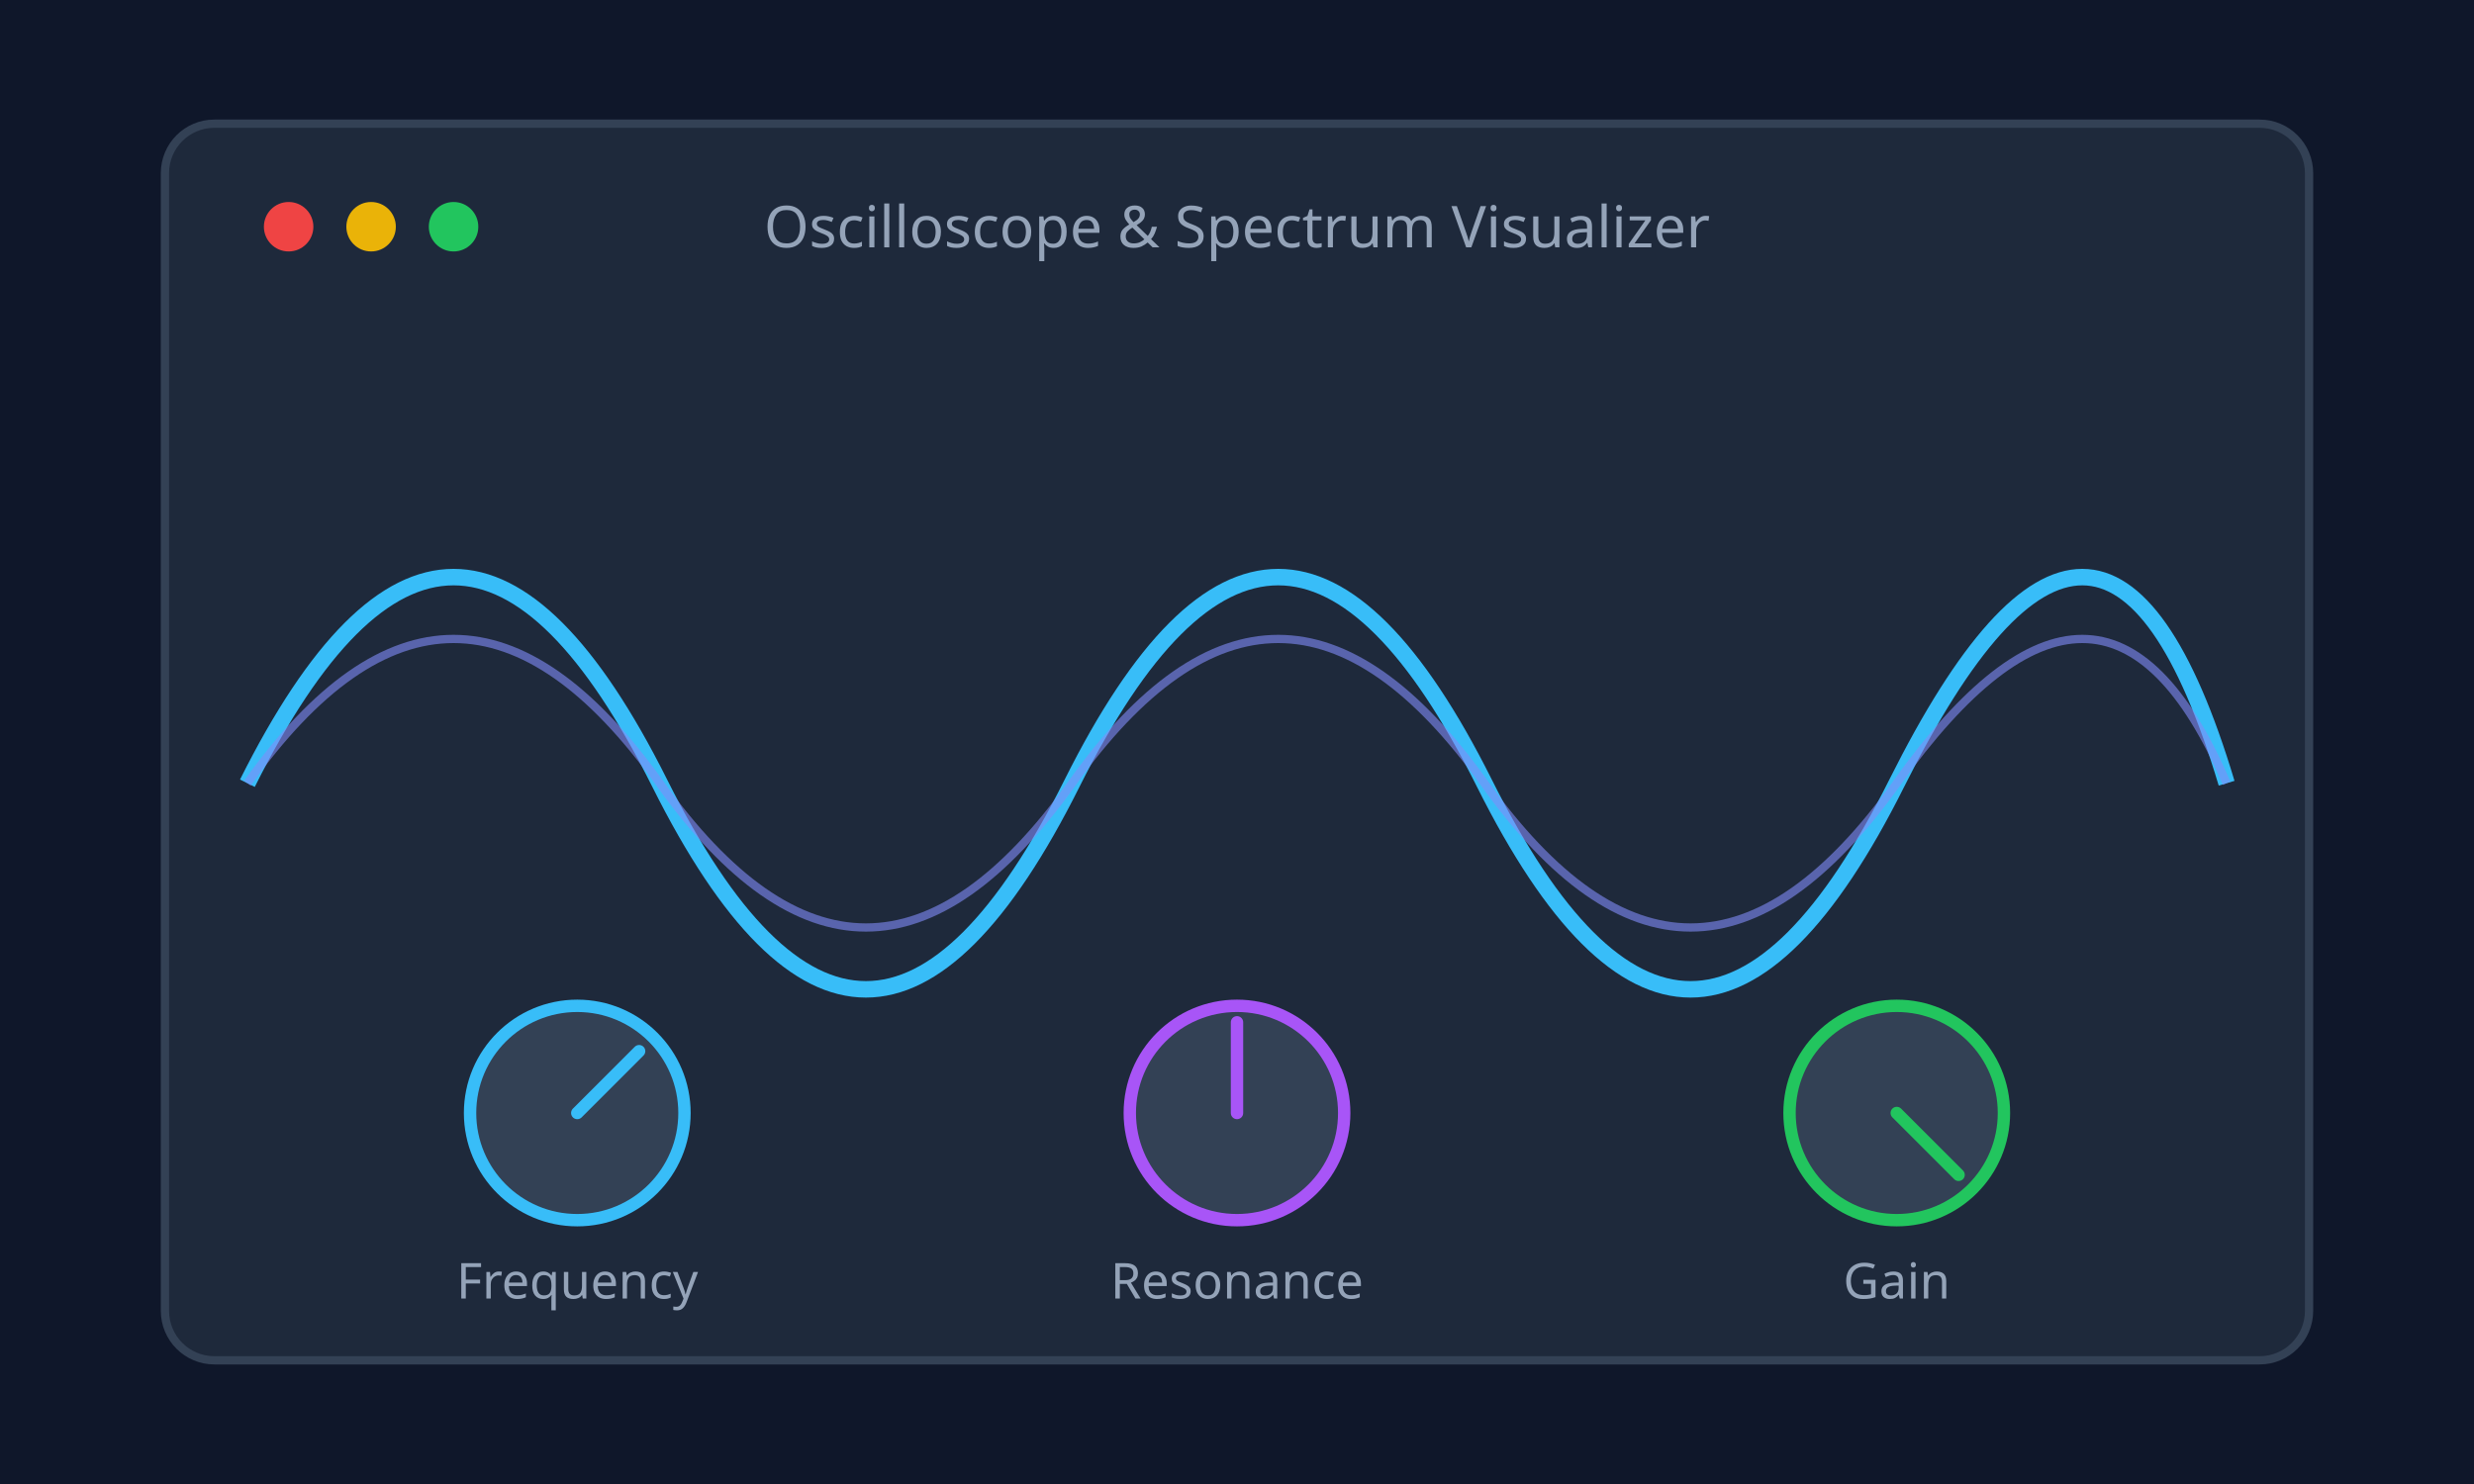
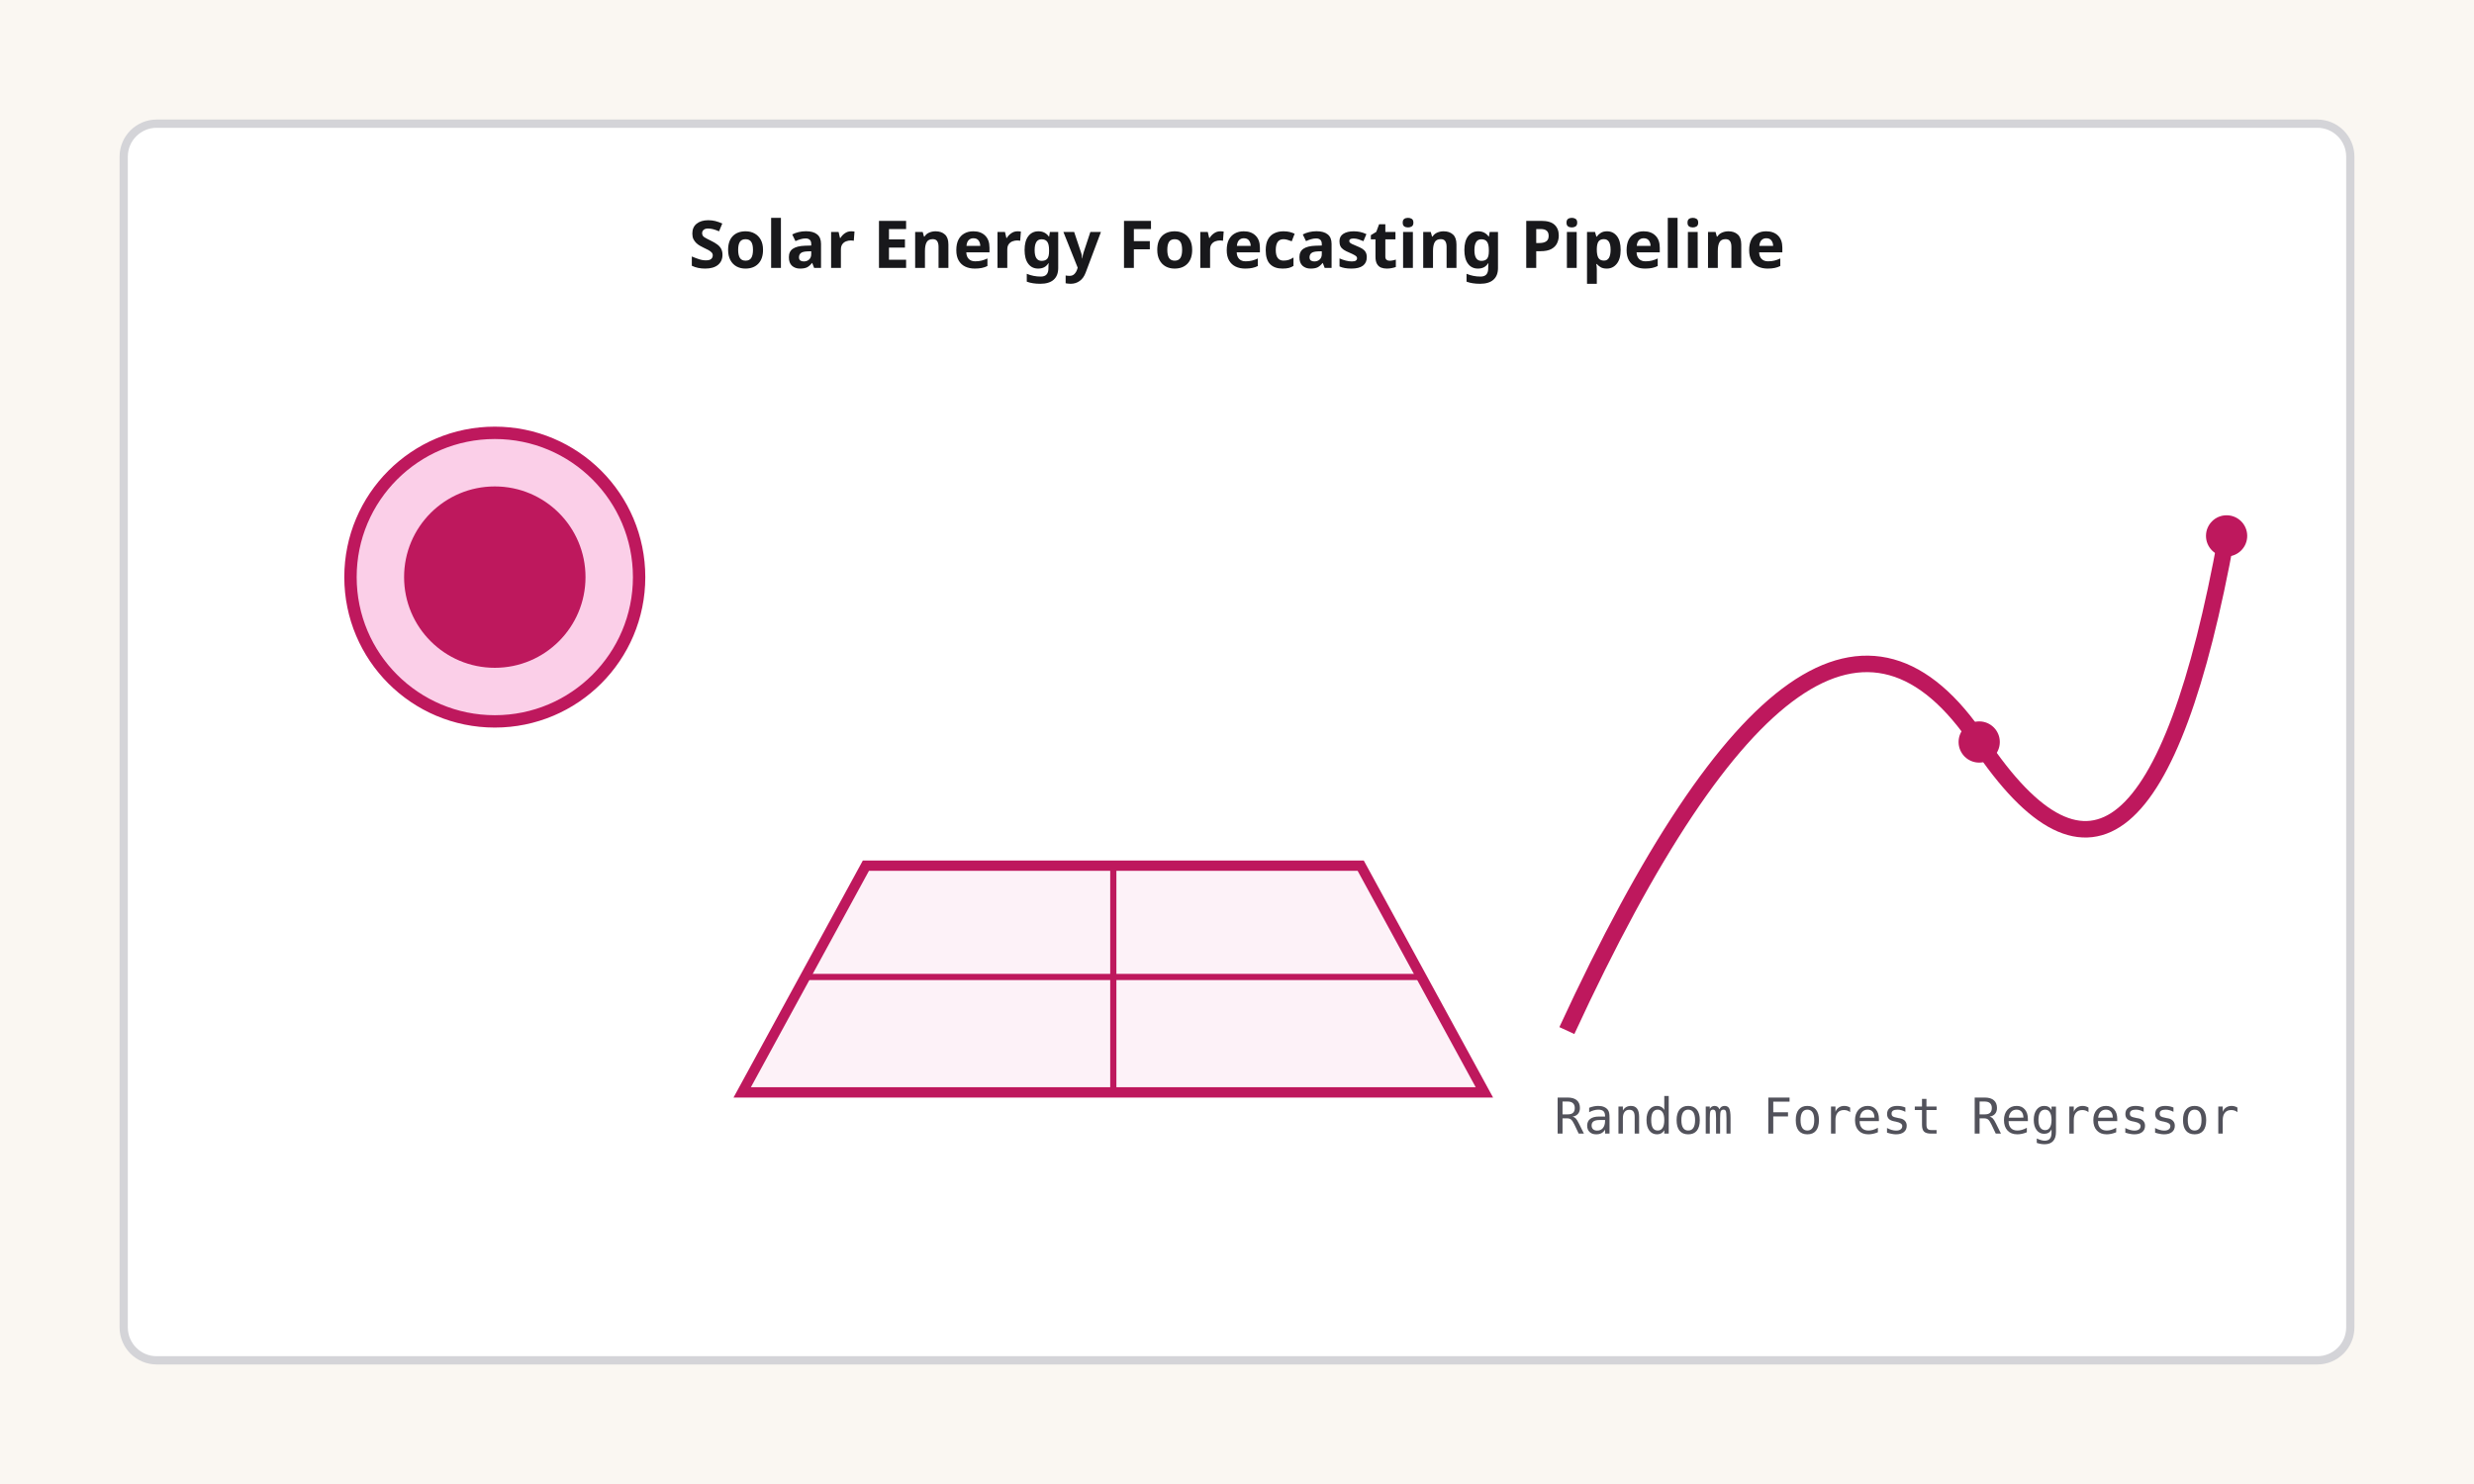
- <svg xmlns="http://www.w3.org/2000/svg" viewBox="0 0 600 360" width="600" height="360" role="img" aria-label="Web Audio Synthesizer interface diagram">
-   <rect width="600" height="360" fill="#0f172a" />
-   <rect x="40" y="30" width="520" height="300" rx="12" fill="#1e293b" stroke="#334155" stroke-width="2" />
-   <circle cx="70" cy="55" r="6" fill="#ef4444" />
-   <circle cx="90" cy="55" r="6" fill="#eab308" />
-   <circle cx="110" cy="55" r="6" fill="#22c55e" />
-   <text x="300" y="60" fill="#94a3b8" font-family="system-ui, sans-serif" font-size="14" text-anchor="middle">Oscilloscope &amp; Spectrum Visualizer</text>
-   <path d="M 60 190 Q 110 90, 160 190 T 260 190 T 360 190 T 460 190 T 540 190" fill="none" stroke="#38bdf8" stroke-width="4" />
-   <path d="M 60 190 Q 110 120, 160 190 T 260 190 T 360 190 T 460 190 T 540 190" fill="none" stroke="#818cf8" stroke-width="2" opacity="0.6" />
-   <circle cx="140" cy="270" r="26" fill="#334155" stroke="#38bdf8" stroke-width="3" />
-   <line x1="140" y1="270" x2="155" y2="255" stroke="#38bdf8" stroke-width="3" stroke-linecap="round" />
-   <circle cx="300" cy="270" r="26" fill="#334155" stroke="#a855f7" stroke-width="3" />
-   <line x1="300" y1="270" x2="300" y2="248" stroke="#a855f7" stroke-width="3" stroke-linecap="round" />
-   <circle cx="460" cy="270" r="26" fill="#334155" stroke="#22c55e" stroke-width="3" />
-   <line x1="460" y1="270" x2="475" y2="285" stroke="#22c55e" stroke-width="3" stroke-linecap="round" />
-   <text x="140" y="315" fill="#94a3b8" font-family="system-ui, sans-serif" font-size="12" text-anchor="middle">Frequency</text>
-   <text x="300" y="315" fill="#94a3b8" font-family="system-ui, sans-serif" font-size="12" text-anchor="middle">Resonance</text>
-   <text x="460" y="315" fill="#94a3b8" font-family="system-ui, sans-serif" font-size="12" text-anchor="middle">Gain</text>
+ <svg xmlns="http://www.w3.org/2000/svg" viewBox="0 0 600 360" width="600" height="360" role="img" aria-label="Solar Power Efficiency prediction diagram">
+   <rect width="600" height="360" fill="#faf7f2" />
+   <rect x="30" y="30" width="540" height="300" rx="8" fill="#ffffff" stroke="#d4d4d8" stroke-width="2" />
+   <text x="300" y="65" fill="#18181b" font-family="system-ui, sans-serif" font-size="16" font-weight="bold" text-anchor="middle">Solar Energy Forecasting Pipeline</text>
+   <circle cx="120" cy="140" r="35" fill="#fbcfe8" stroke="#be185d" stroke-width="3" />
+   <circle cx="120" cy="140" r="22" fill="#be185d" />
+   <polygon points="210,210 330,210 360,265 180,265" fill="#fdf2f8" stroke="#be185d" stroke-width="2.5" />
+   <line x1="270" y1="210" x2="270" y2="265" stroke="#be185d" stroke-width="1.5" />
+   <line x1="195" y1="237" x2="345" y2="237" stroke="#be185d" stroke-width="1.5" />
+   <path d="M 380 250 Q 440 120 480 180 T 540 130" fill="none" stroke="#be185d" stroke-width="4" />
+   <circle cx="480" cy="180" r="5" fill="#be185d" />
+   <circle cx="540" cy="130" r="5" fill="#be185d" />
+   <text x="460" y="275" fill="#52525b" font-family="monospace" font-size="12" text-anchor="middle">Random Forest Regressor</text>
</svg>
